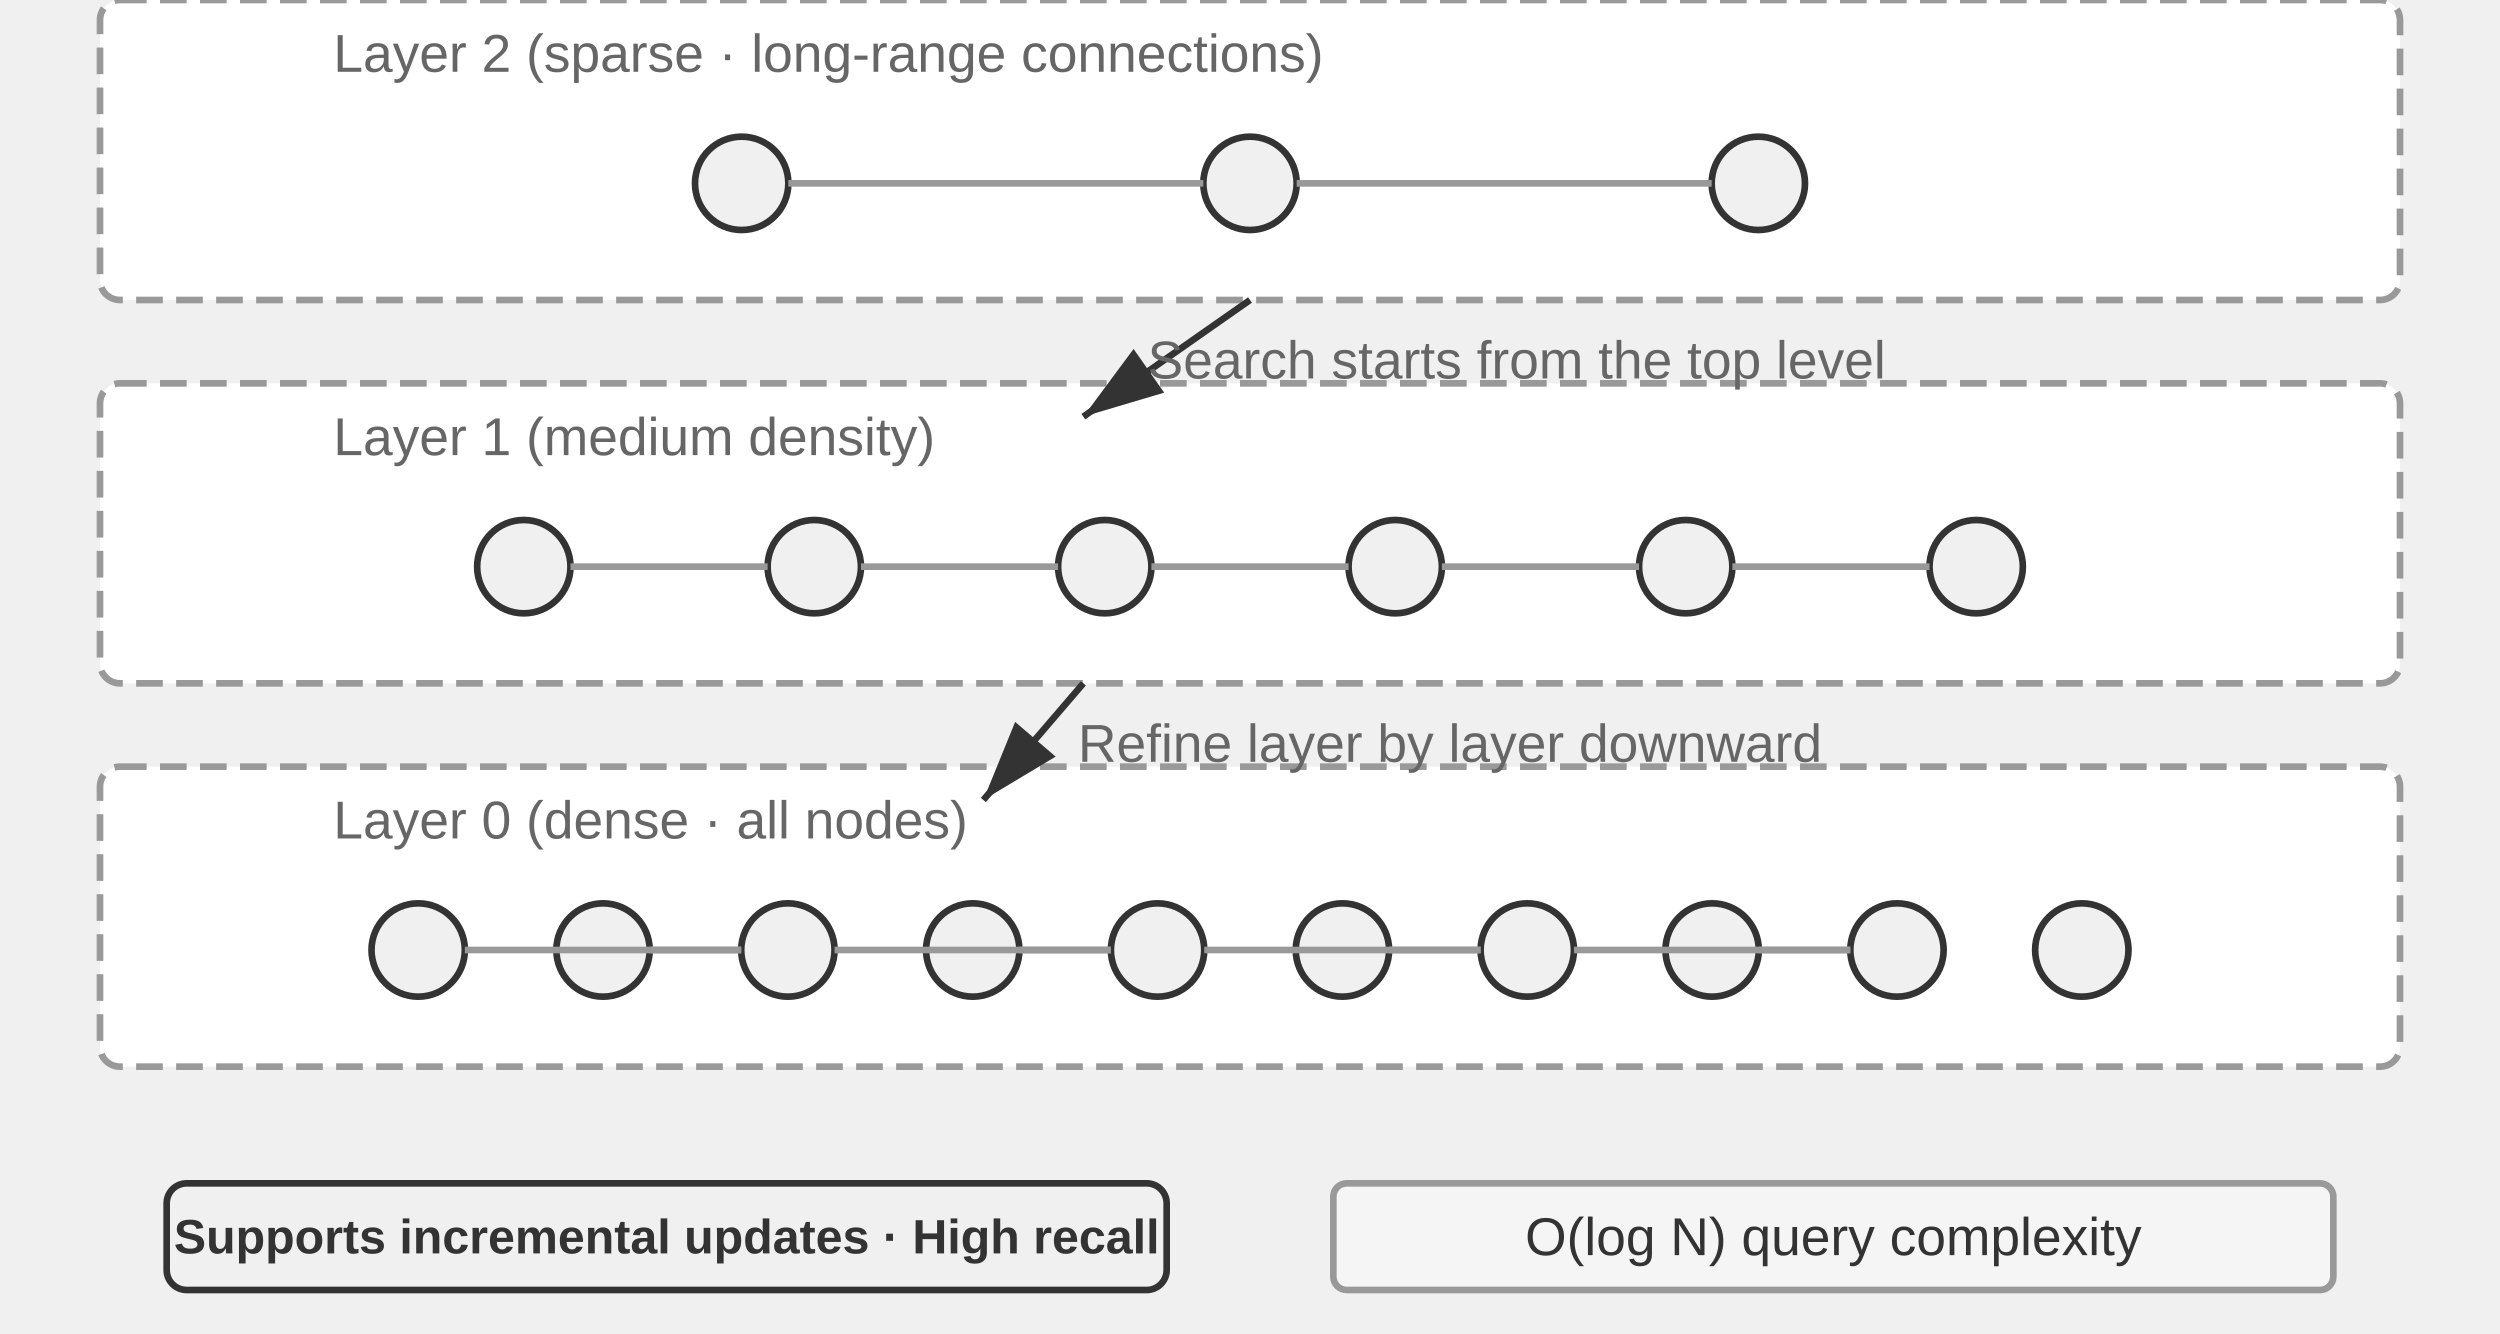
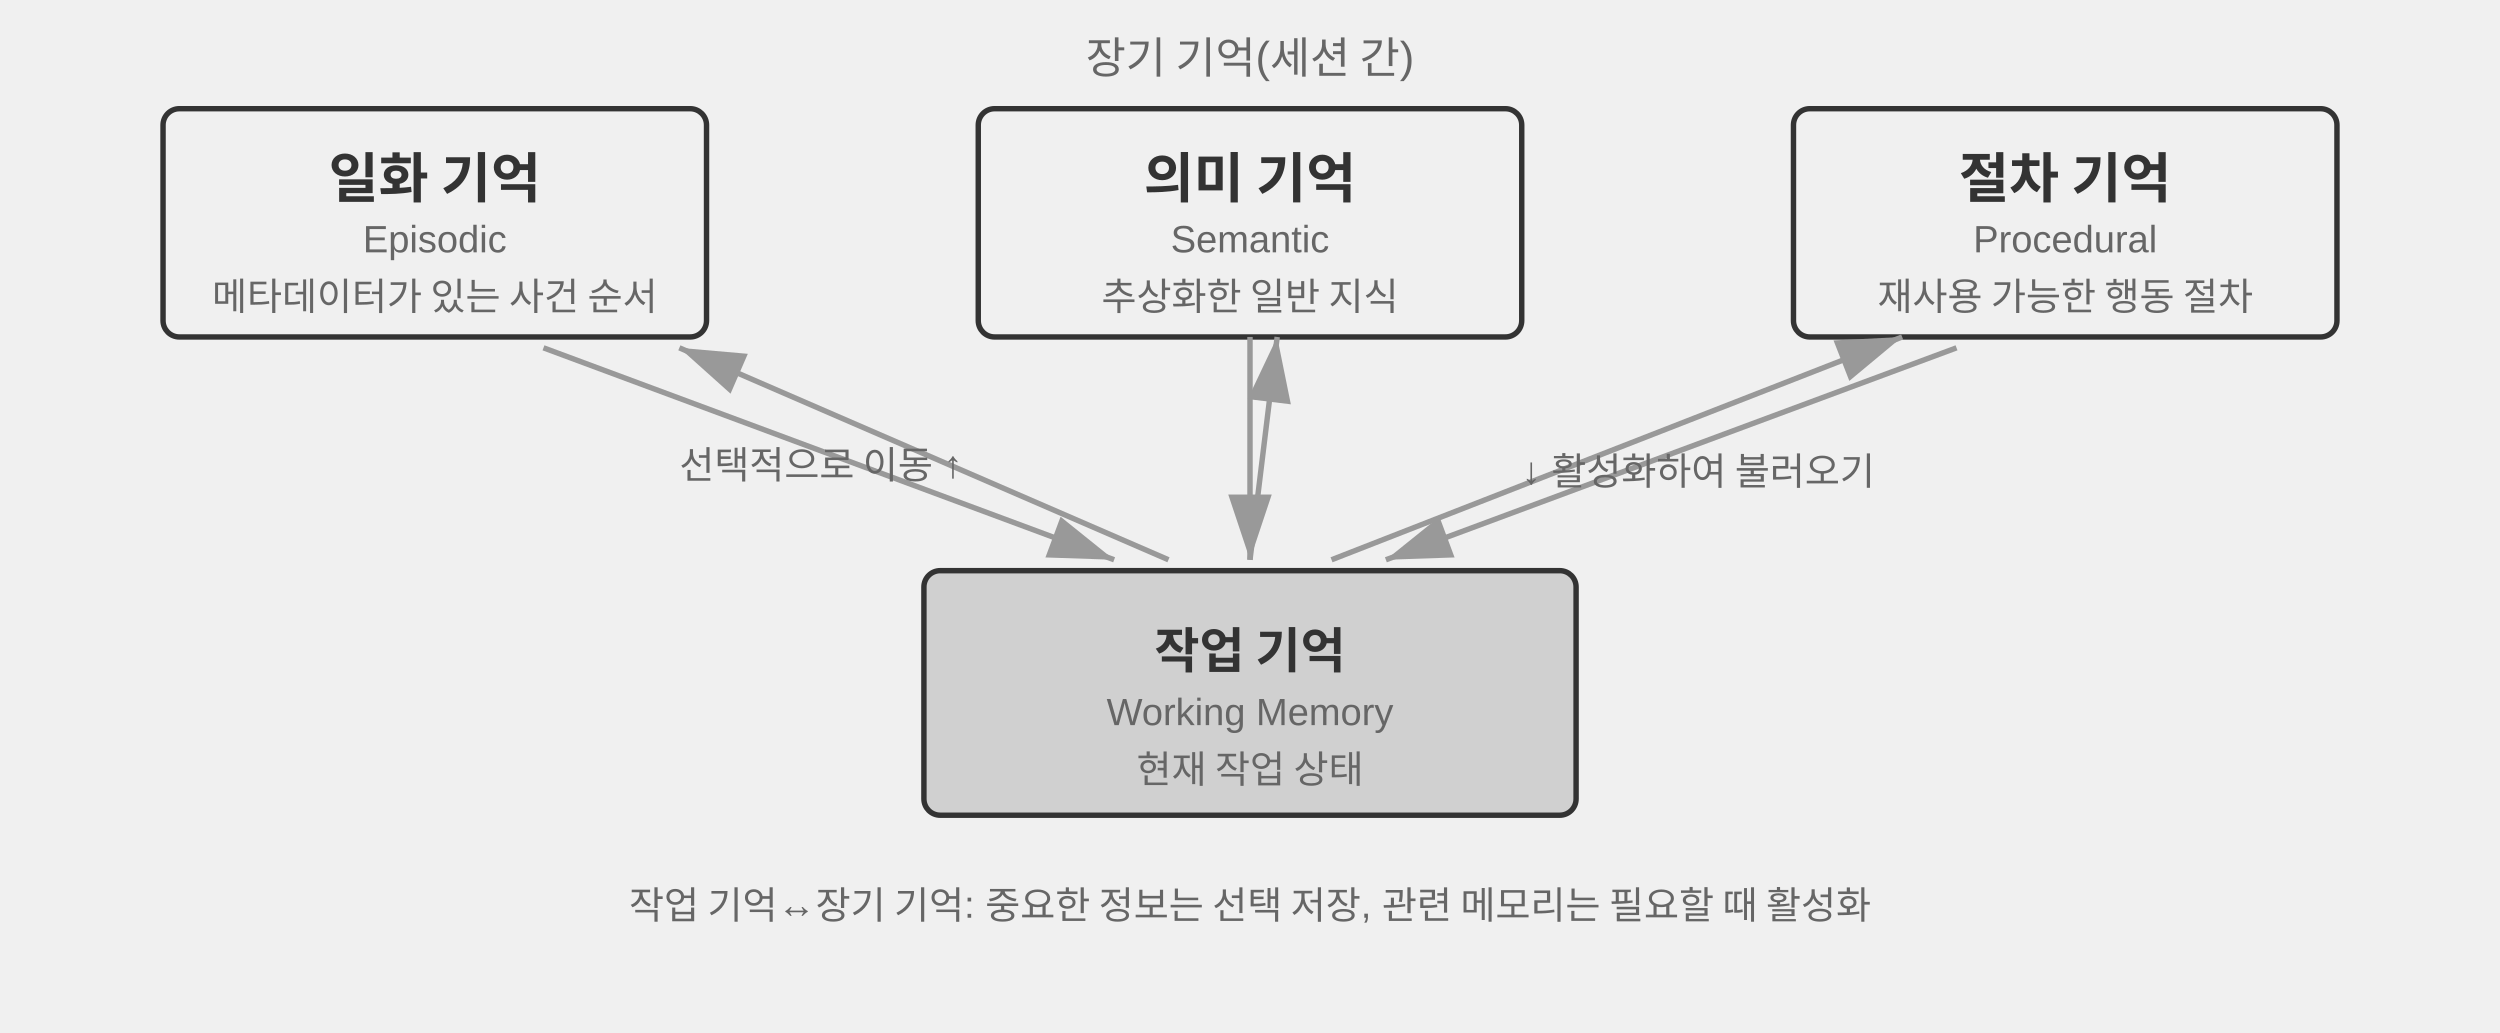
- <svg xmlns="http://www.w3.org/2000/svg" viewBox="0 40 750 400" width="750" height="400" style="background:#ffffff">
+ <svg xmlns="http://www.w3.org/2000/svg" viewBox="0 40 920 380" width="920" height="380" style="background:#ffffff">
  <defs>
    <marker id="ah" markerWidth="12" markerHeight="8" refX="12" refY="4" orient="auto">
      <polygon points="0 0, 12 4, 0 8" fill="#333333" />
    </marker>
    <marker id="ah-light" markerWidth="12" markerHeight="8" refX="12" refY="4" orient="auto">
      <polygon points="0 0, 12 4, 0 8" fill="#999999" />
    </marker>
  </defs>
-   <rect x="30" y="40" width="690" height="90" rx="6" fill="#ffffff" stroke="#999999" stroke-width="2" stroke-dasharray="8,4" />
-   <text x="100" y="56" font-family="Arial, 'Helvetica Neue', Helvetica, 'PingFang SC', 'Microsoft YaHei', sans-serif" font-size="16" fill="#666666" text-anchor="start" dominant-baseline="central" font-weight="normal">Layer 2 (sparse · long-range connections)</text>
-   <circle cx="222.5" cy="95" r="14" fill="#f0f0f0" stroke="#333333" stroke-width="2" />
-   <circle cx="375.0" cy="95" r="14" fill="#f0f0f0" stroke="#333333" stroke-width="2" />
-   <circle cx="527.5" cy="95" r="14" fill="#f0f0f0" stroke="#333333" stroke-width="2" />
-   <line x1="236.5" y1="95" x2="361.0" y2="95" stroke="#999999" stroke-width="2" />
-   <line x1="389.0" y1="95" x2="513.5" y2="95" stroke="#999999" stroke-width="2" />
-   <rect x="30" y="155" width="690" height="90" rx="6" fill="#ffffff" stroke="#999999" stroke-width="2" stroke-dasharray="8,4" />
-   <text x="100" y="171" font-family="Arial, 'Helvetica Neue', Helvetica, 'PingFang SC', 'Microsoft YaHei', sans-serif" font-size="16" fill="#666666" text-anchor="start" dominant-baseline="central" font-weight="normal">Layer 1 (medium density)</text>
-   <circle cx="157.143" cy="210" r="14" fill="#f0f0f0" stroke="#333333" stroke-width="2" />
-   <circle cx="244.286" cy="210" r="14" fill="#f0f0f0" stroke="#333333" stroke-width="2" />
-   <circle cx="331.429" cy="210" r="14" fill="#f0f0f0" stroke="#333333" stroke-width="2" />
-   <circle cx="418.571" cy="210" r="14" fill="#f0f0f0" stroke="#333333" stroke-width="2" />
-   <circle cx="505.714" cy="210" r="14" fill="#f0f0f0" stroke="#333333" stroke-width="2" />
-   <circle cx="592.857" cy="210" r="14" fill="#f0f0f0" stroke="#333333" stroke-width="2" />
-   <line x1="171.143" y1="210" x2="230.286" y2="210" stroke="#999999" stroke-width="2" />
-   <line x1="258.286" y1="210" x2="317.429" y2="210" stroke="#999999" stroke-width="2" />
-   <line x1="345.429" y1="210" x2="404.571" y2="210" stroke="#999999" stroke-width="2" />
-   <line x1="432.571" y1="210" x2="491.714" y2="210" stroke="#999999" stroke-width="2" />
-   <line x1="519.714" y1="210" x2="578.857" y2="210" stroke="#999999" stroke-width="2" />
-   <rect x="30" y="270" width="690" height="90" rx="6" fill="#ffffff" stroke="#999999" stroke-width="2" stroke-dasharray="8,4" />
-   <text x="100" y="286" font-family="Arial, 'Helvetica Neue', Helvetica, 'PingFang SC', 'Microsoft YaHei', sans-serif" font-size="16" fill="#666666" text-anchor="start" dominant-baseline="central" font-weight="normal">Layer 0 (dense · all nodes)</text>
-   <circle cx="125.455" cy="325" r="14" fill="#f0f0f0" stroke="#333333" stroke-width="2" />
-   <circle cx="180.909" cy="325" r="14" fill="#f0f0f0" stroke="#333333" stroke-width="2" />
-   <circle cx="236.364" cy="325" r="14" fill="#f0f0f0" stroke="#333333" stroke-width="2" />
-   <circle cx="291.818" cy="325" r="14" fill="#f0f0f0" stroke="#333333" stroke-width="2" />
-   <circle cx="347.273" cy="325" r="14" fill="#f0f0f0" stroke="#333333" stroke-width="2" />
-   <circle cx="402.727" cy="325" r="14" fill="#f0f0f0" stroke="#333333" stroke-width="2" />
-   <circle cx="458.182" cy="325" r="14" fill="#f0f0f0" stroke="#333333" stroke-width="2" />
-   <circle cx="513.636" cy="325" r="14" fill="#f0f0f0" stroke="#333333" stroke-width="2" />
-   <circle cx="569.091" cy="325" r="14" fill="#f0f0f0" stroke="#333333" stroke-width="2" />
-   <circle cx="624.545" cy="325" r="14" fill="#f0f0f0" stroke="#333333" stroke-width="2" />
-   <line x1="139.455" y1="325" x2="222.364" y2="325" stroke="#999999" stroke-width="2" />
-   <line x1="194.909" y1="325" x2="222.364" y2="325" stroke="#999999" stroke-width="2" />
-   <line x1="250.364" y1="325" x2="333.273" y2="325" stroke="#999999" stroke-width="2" />
-   <line x1="305.818" y1="325" x2="333.273" y2="325" stroke="#999999" stroke-width="2" />
-   <line x1="361.273" y1="325" x2="444.182" y2="325" stroke="#999999" stroke-width="2" />
-   <line x1="416.727" y1="325" x2="444.182" y2="325" stroke="#999999" stroke-width="2" />
-   <line x1="472.182" y1="325" x2="555.091" y2="325" stroke="#999999" stroke-width="2" />
-   <line x1="527.636" y1="325" x2="555.091" y2="325" stroke="#999999" stroke-width="2" />
-   <line x1="375.0" y1="130" x2="325.0" y2="165" stroke="#333333" stroke-width="2" marker-end="url(#ah)" />
-   <text x="455.0" y="148" font-family="Arial, 'Helvetica Neue', Helvetica, 'PingFang SC', 'Microsoft YaHei', sans-serif" font-size="16" fill="#666666" text-anchor="middle" dominant-baseline="central" font-weight="normal">Search starts from the top level</text>
-   <line x1="325.0" y1="245" x2="295.0" y2="280" stroke="#333333" stroke-width="2" marker-end="url(#ah)" />
-   <text x="435.0" y="263" font-family="Arial, 'Helvetica Neue', Helvetica, 'PingFang SC', 'Microsoft YaHei', sans-serif" font-size="16" fill="#666666" text-anchor="middle" dominant-baseline="central" font-weight="normal">Refine layer by layer downward</text>
-   <rect x="50" y="395" width="300" height="32" rx="6" fill="#f0f0f0" stroke="#333333" stroke-width="2" />
-   <text x="200" y="411" font-family="Arial, 'Helvetica Neue', Helvetica, 'PingFang SC', 'Microsoft YaHei', sans-serif" font-size="14.5" fill="#333333" text-anchor="middle" dominant-baseline="central" font-weight="bold">Supports incremental updates · High recall</text>
-   <rect x="400" y="395" width="300" height="32" rx="4" fill="#f5f5f5" stroke="#999999" stroke-width="2" />
-   <text x="550" y="411" font-family="Arial, 'Helvetica Neue', Helvetica, 'PingFang SC', 'Microsoft YaHei', sans-serif" font-size="16" fill="#333333" text-anchor="middle" dominant-baseline="central" font-weight="normal">O(log N) query complexity</text>
+   <rect x="340" y="250" width="240" height="90" rx="6" fill="#d0d0d0" stroke="#333333" stroke-width="2" />
+   <text x="460" y="278" font-family="'Apple SD Gothic Neo', 'Malgun Gothic', Arial, sans-serif" font-size="18" fill="#333333" text-anchor="middle" dominant-baseline="central" font-weight="bold">작업 기억</text>
+   <text x="460" y="302" font-family="'Apple SD Gothic Neo', 'Malgun Gothic', Arial, sans-serif" font-size="14" fill="#666666" text-anchor="middle" dominant-baseline="central" font-weight="normal">Working Memory</text>
+   <text x="460" y="322" font-family="'Apple SD Gothic Neo', 'Malgun Gothic', Arial, sans-serif" font-size="14" fill="#666666" text-anchor="middle" dominant-baseline="central" font-weight="normal">현재 작업 상태</text>
+   <rect x="60" y="80" width="200" height="84" rx="6" fill="#f0f0f0" stroke="#333333" stroke-width="2" />
+   <text x="160" y="104" font-family="'Apple SD Gothic Neo', 'Malgun Gothic', Arial, sans-serif" font-size="20" fill="#333333" text-anchor="middle" dominant-baseline="central" font-weight="bold">일화 기억</text>
+   <text x="160" y="128" font-family="'Apple SD Gothic Neo', 'Malgun Gothic', Arial, sans-serif" font-size="14" fill="#666666" text-anchor="middle" dominant-baseline="central" font-weight="normal">Episodic</text>
+   <text x="160" y="148" font-family="'Apple SD Gothic Neo', 'Malgun Gothic', Arial, sans-serif" font-size="14" fill="#666666" text-anchor="middle" dominant-baseline="central" font-weight="normal">메타데이터가 있는 사건 순서</text>
+   <rect x="360" y="80" width="200" height="84" rx="6" fill="#f0f0f0" stroke="#333333" stroke-width="2" />
+   <text x="460" y="104" font-family="'Apple SD Gothic Neo', 'Malgun Gothic', Arial, sans-serif" font-size="20" fill="#333333" text-anchor="middle" dominant-baseline="central" font-weight="bold">의미 기억</text>
+   <text x="460" y="128" font-family="'Apple SD Gothic Neo', 'Malgun Gothic', Arial, sans-serif" font-size="14" fill="#666666" text-anchor="middle" dominant-baseline="central" font-weight="normal">Semantic</text>
+   <text x="460" y="148" font-family="'Apple SD Gothic Neo', 'Malgun Gothic', Arial, sans-serif" font-size="14" fill="#666666" text-anchor="middle" dominant-baseline="central" font-weight="normal">추상화한 일반 지식</text>
+   <rect x="660" y="80" width="200" height="84" rx="6" fill="#f0f0f0" stroke="#333333" stroke-width="2" />
+   <text x="760" y="104" font-family="'Apple SD Gothic Neo', 'Malgun Gothic', Arial, sans-serif" font-size="20" fill="#333333" text-anchor="middle" dominant-baseline="central" font-weight="bold">절차 기억</text>
+   <text x="760" y="128" font-family="'Apple SD Gothic Neo', 'Malgun Gothic', Arial, sans-serif" font-size="14" fill="#666666" text-anchor="middle" dominant-baseline="central" font-weight="normal">Procedural</text>
+   <text x="760" y="148" font-family="'Apple SD Gothic Neo', 'Malgun Gothic', Arial, sans-serif" font-size="14" fill="#666666" text-anchor="middle" dominant-baseline="central" font-weight="normal">재사용 가능한 행동 절차</text>
+   <line x1="200" y1="168" x2="410" y2="246" stroke="#999999" stroke-width="2" marker-end="url(#ah-light)" />
+   <line x1="430" y1="246" x2="250" y2="168" stroke="#999999" stroke-width="2" marker-end="url(#ah-light)" />
+   <line x1="460" y1="164" x2="460" y2="246" stroke="#999999" stroke-width="2" marker-end="url(#ah-light)" />
+   <line x1="460" y1="246" x2="470" y2="164" stroke="#999999" stroke-width="2" marker-end="url(#ah-light)" />
+   <line x1="720" y1="168" x2="510" y2="246" stroke="#999999" stroke-width="2" marker-end="url(#ah-light)" />
+   <line x1="490" y1="246" x2="700" y2="164" stroke="#999999" stroke-width="2" marker-end="url(#ah-light)" />
+   <text x="250" y="210" font-family="'Apple SD Gothic Neo', 'Malgun Gothic', Arial, sans-serif" font-size="14" fill="#666666" text-anchor="start" dominant-baseline="central" font-weight="normal">선택적으로 이동 ↑</text>
+   <text x="560" y="210" font-family="'Apple SD Gothic Neo', 'Malgun Gothic', Arial, sans-serif" font-size="14" fill="#666666" text-anchor="start" dominant-baseline="central" font-weight="normal">↓ 활성화하여 불러오기</text>
+   <text x="460" y="60" font-family="'Apple SD Gothic Neo', 'Malgun Gothic', Arial, sans-serif" font-size="16" fill="#666666" text-anchor="middle" dominant-baseline="central" font-weight="normal">장기 기억(세션 간)</text>
+   <text x="460" y="372" font-family="'Apple SD Gothic Neo', 'Malgun Gothic', Arial, sans-serif" font-size="14" fill="#666666" text-anchor="middle" dominant-baseline="central" font-weight="normal">작업 기억↔장기 기억: 중요한 정보는 선택 저장, 관련 메모리는 필요할 때 활성화</text>
</svg>
